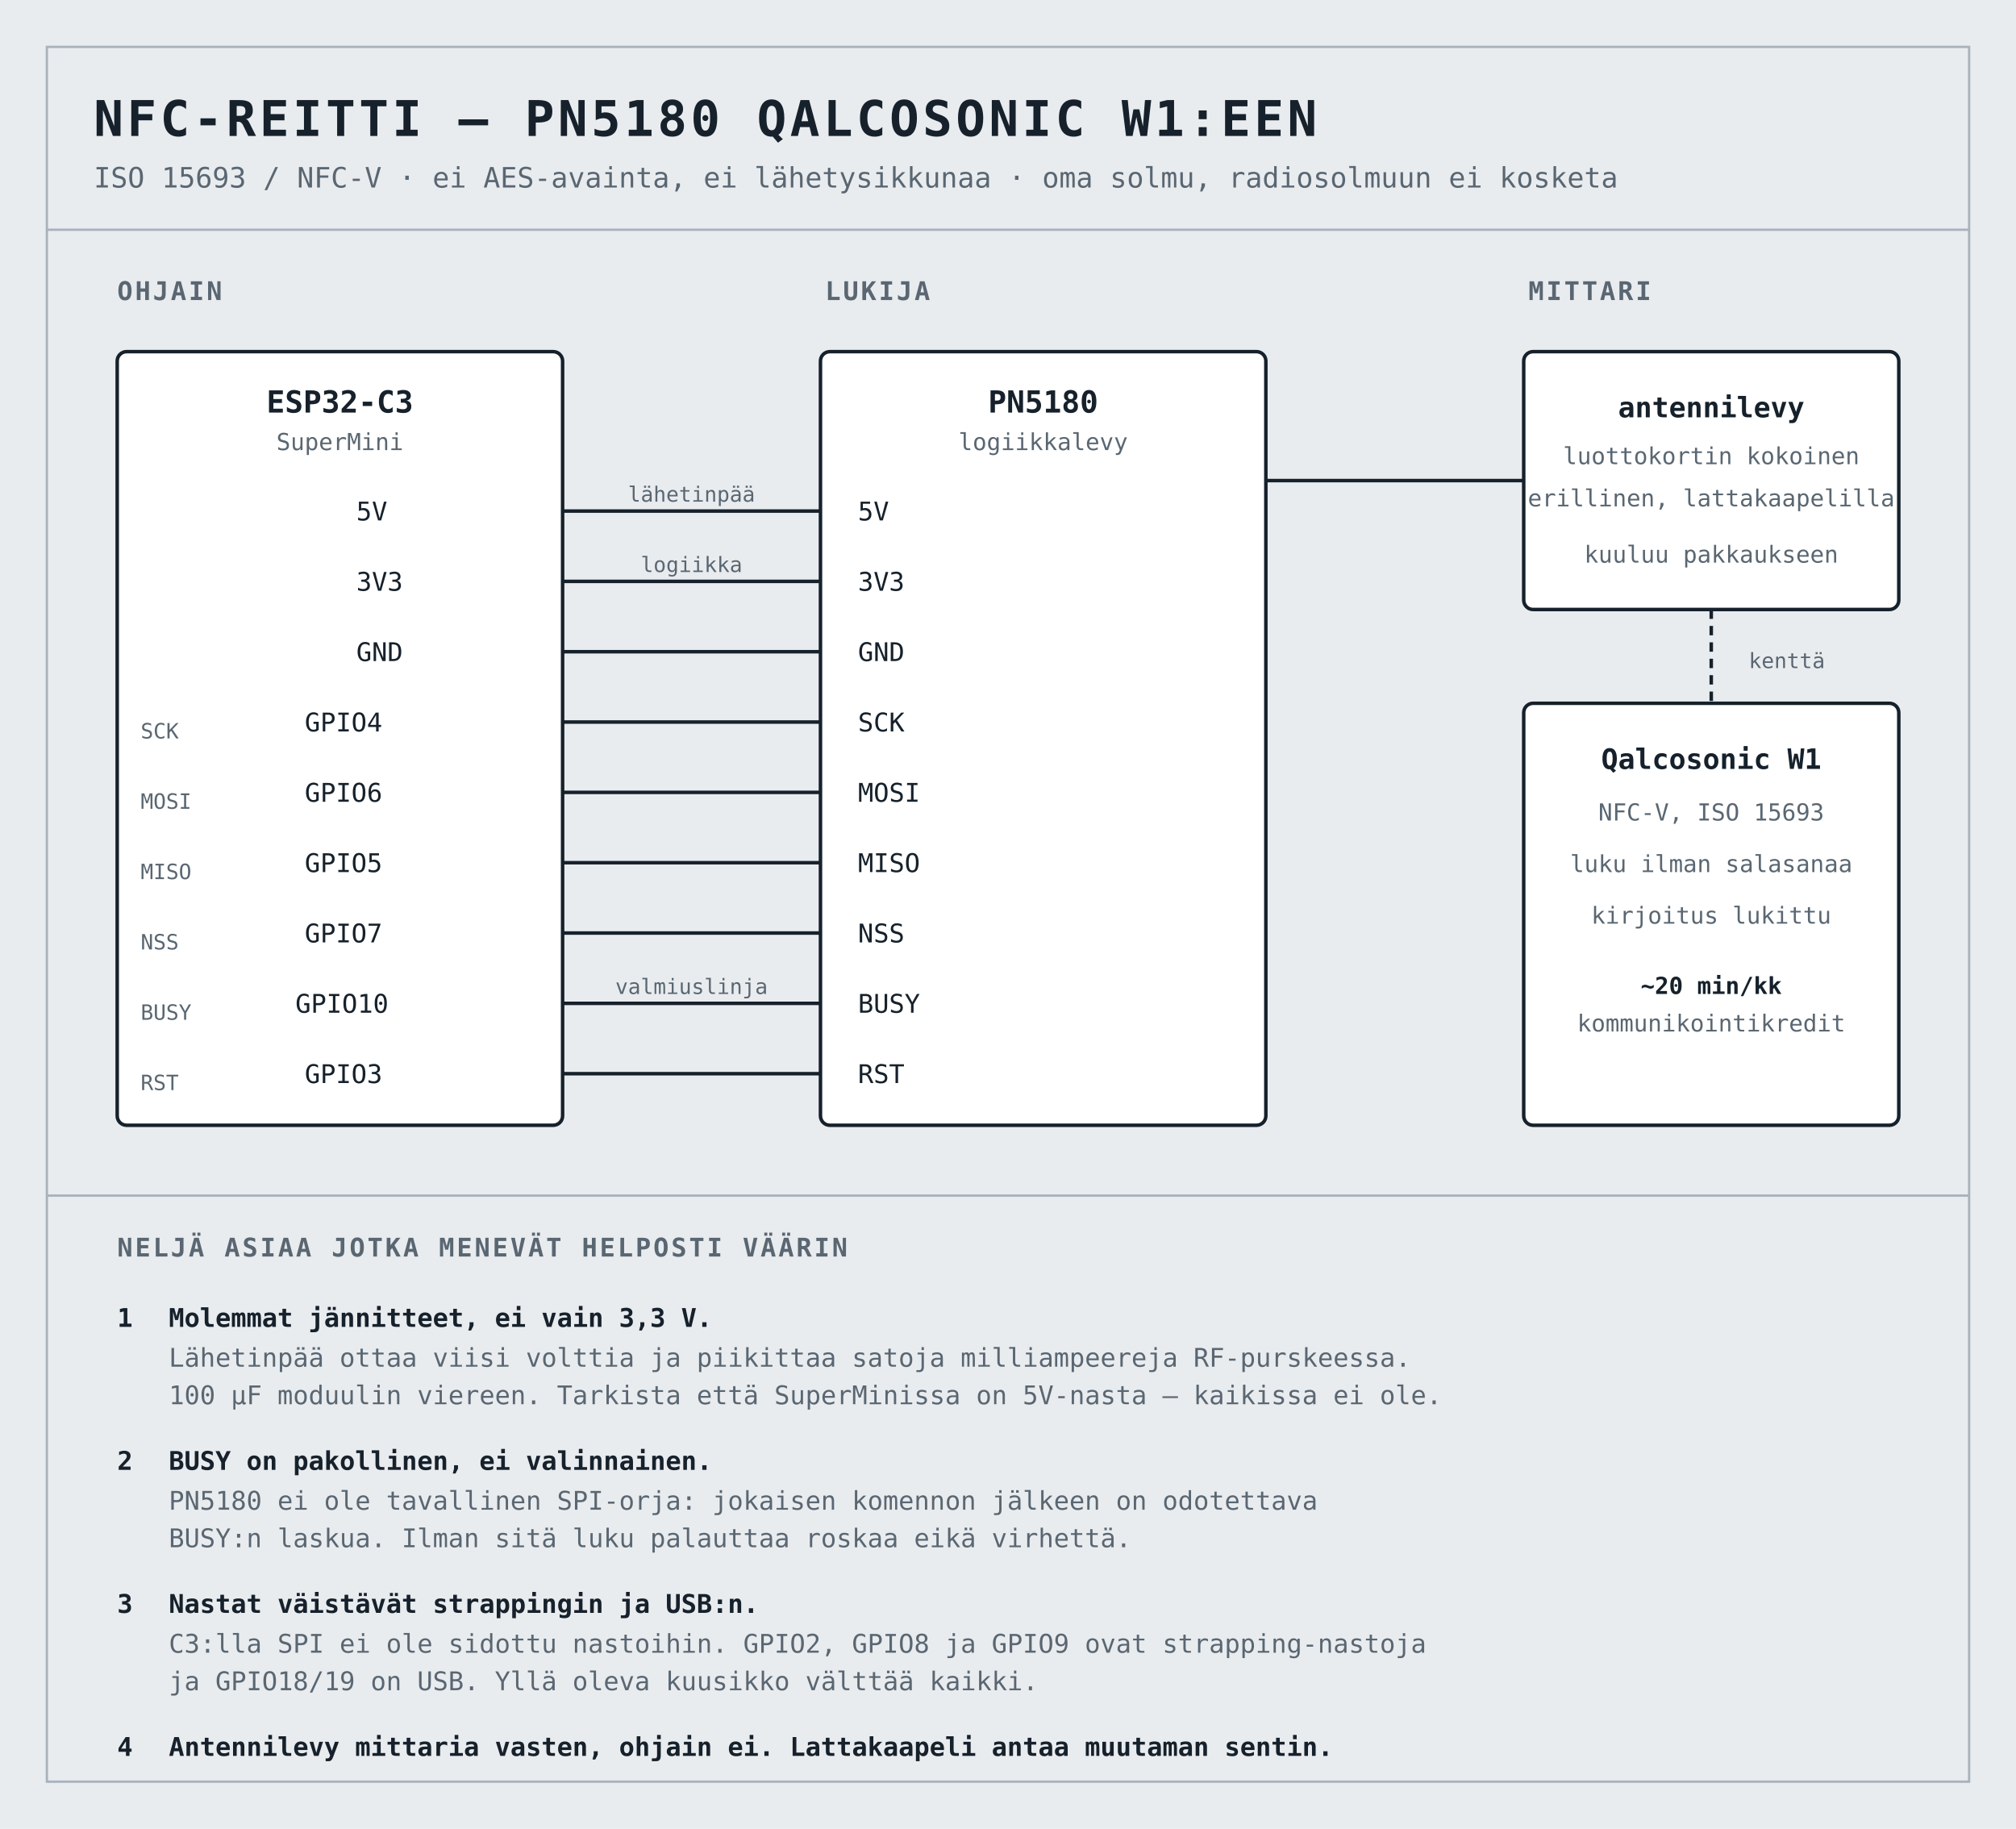
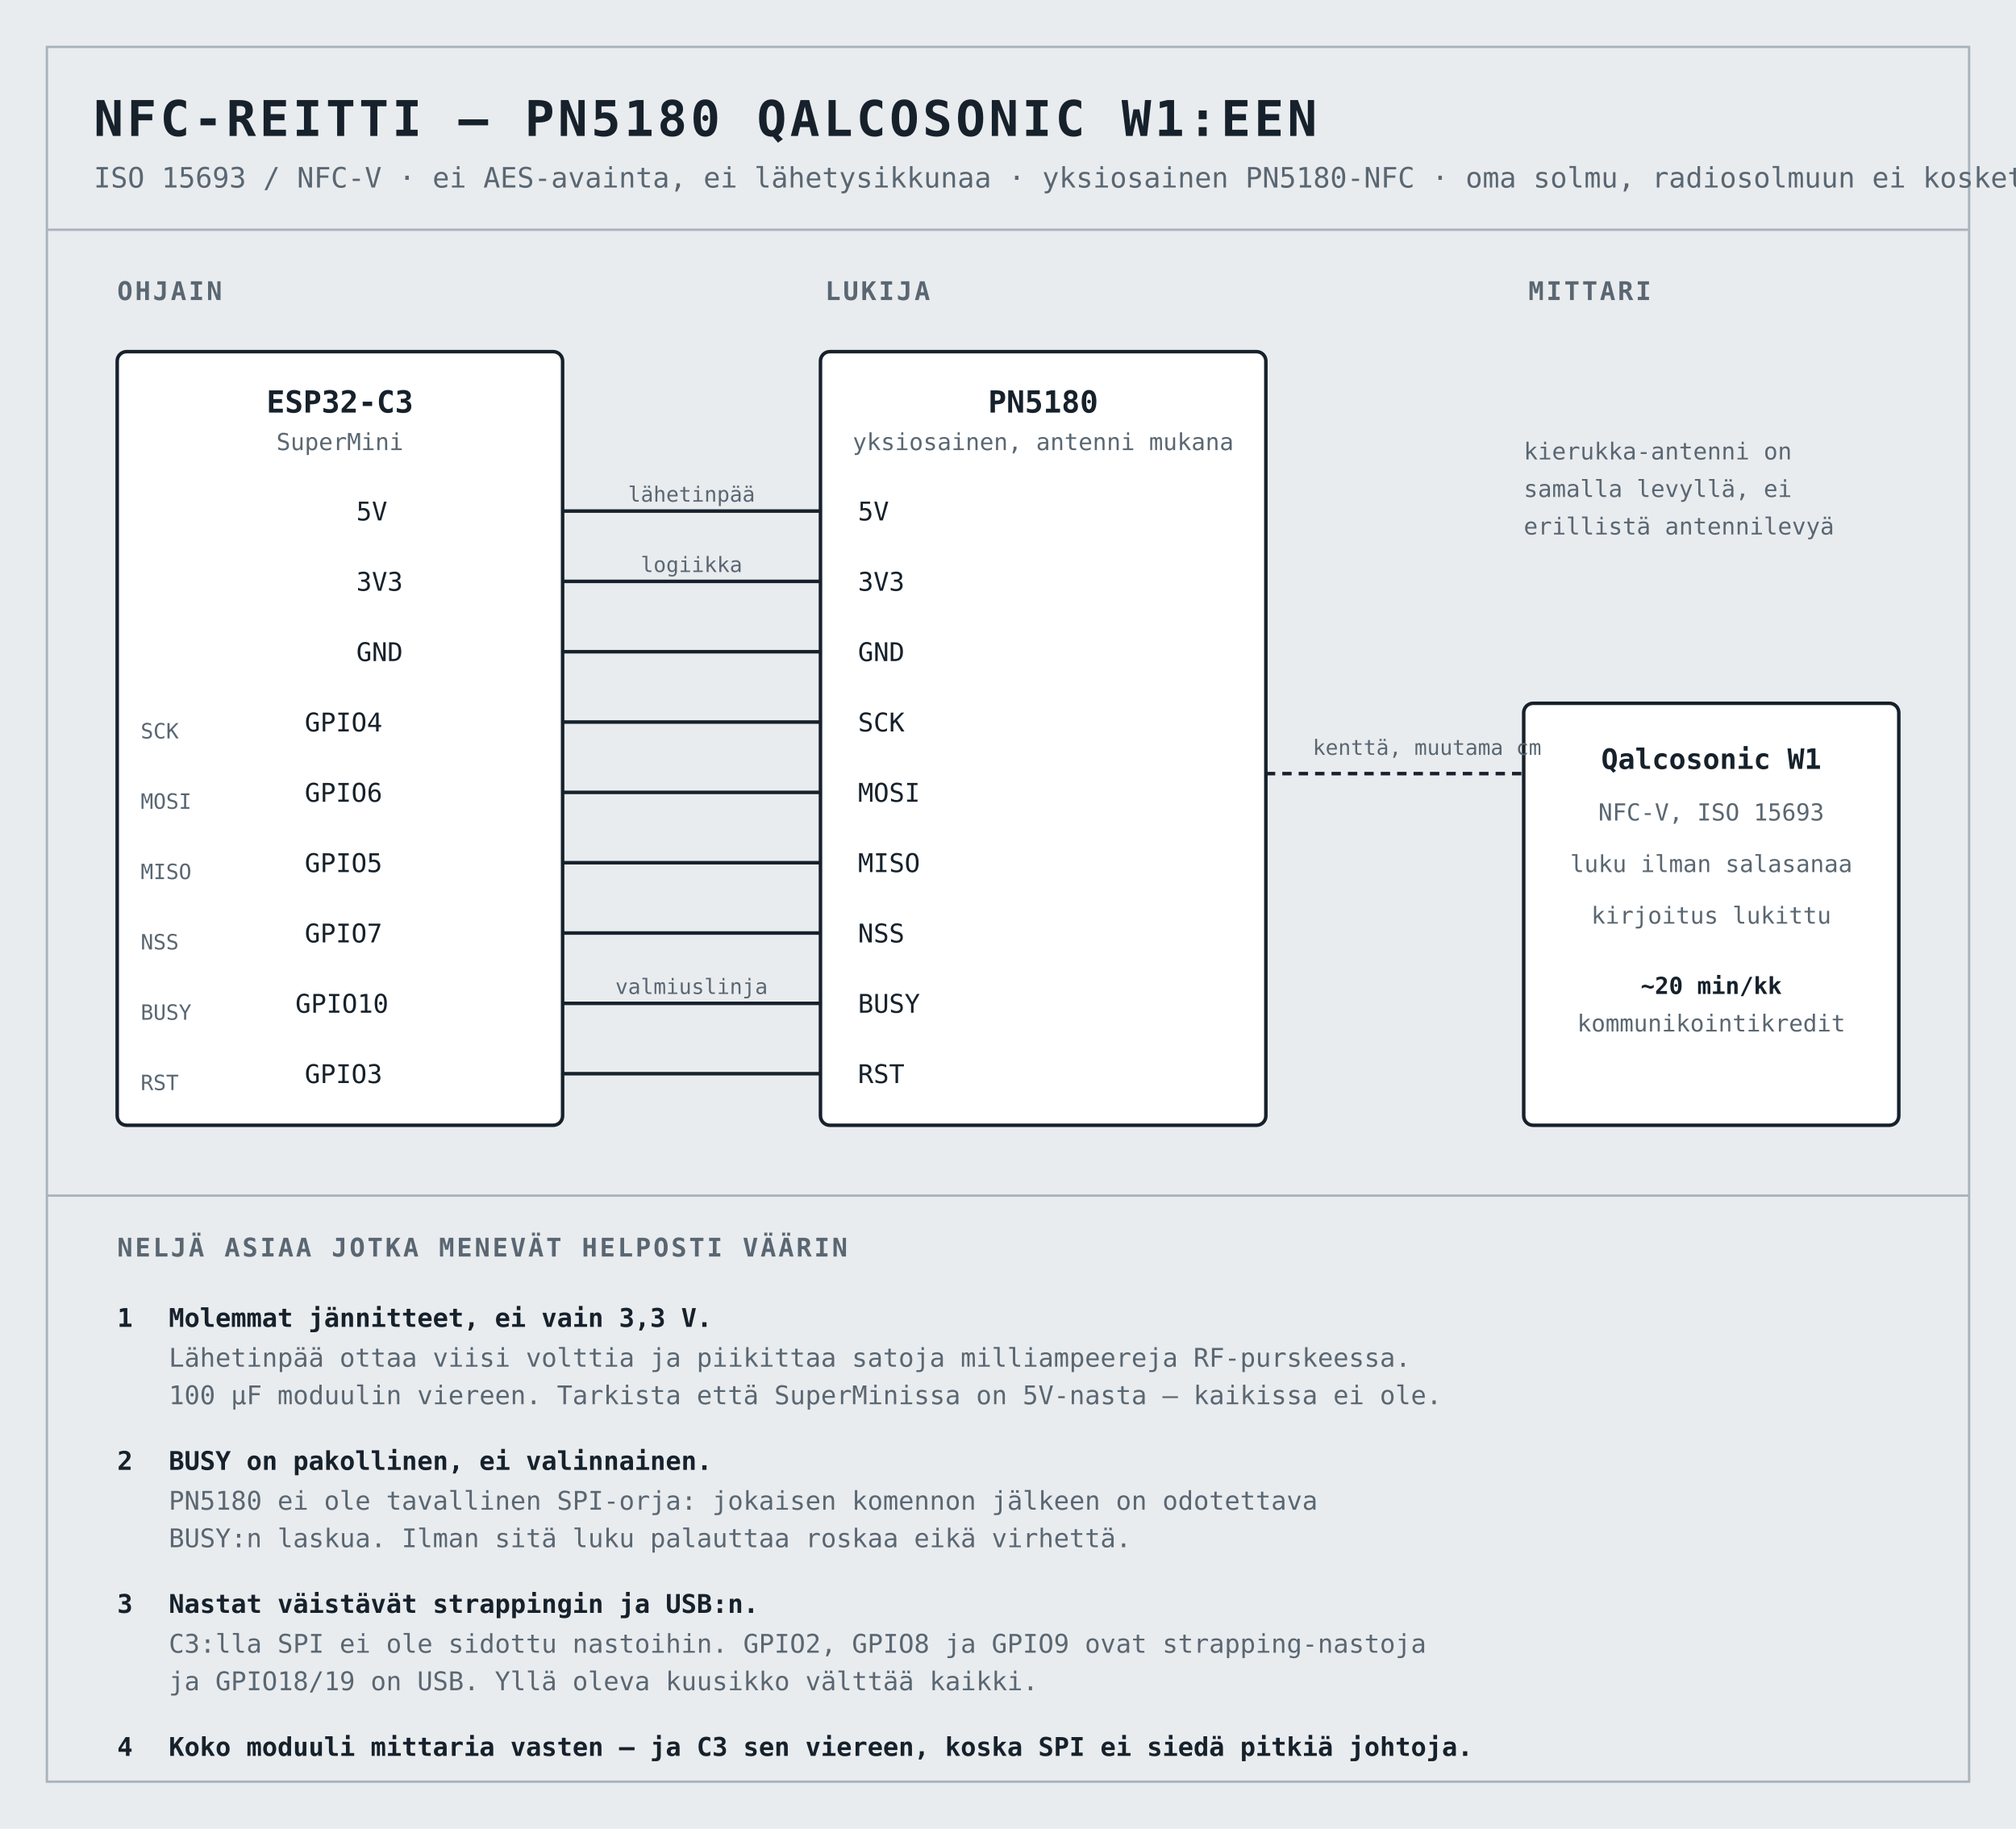
<svg xmlns="http://www.w3.org/2000/svg" viewBox="0 0 860 780" width="860" height="780" font-family="ui-monospace, SFMono-Regular, Menlo, Consolas, monospace">
  <rect width="860" height="780" fill="#E9ECEF" />
  <rect x="20" y="20" width="820" height="740" fill="none" stroke="#A8B3BC" />
  <text x="40" y="58" font-size="21" font-weight="700" fill="#16212B" letter-spacing="1.5">NFC-REITTI — PN5180 QALCOSONIC W1:EEN</text>
-   <text x="40" y="80" font-size="12" fill="#5A6772">ISO 15693 / NFC-V · ei AES-avainta, ei lähetysikkunaa · oma solmu, radiosolmuun ei kosketa</text>
+   <text x="40" y="80" font-size="12" fill="#5A6772">ISO 15693 / NFC-V · ei AES-avainta, ei lähetysikkunaa · yksiosainen PN5180-NFC · oma solmu, radiosolmuun ei kosketa</text>
  <line x1="20" y1="98" x2="840" y2="98" stroke="#A8B3BC" />
  <text x="50" y="128" font-size="11" font-weight="700" fill="#5A6772" letter-spacing="1">OHJAIN</text>
  <text x="352" y="128" font-size="11" font-weight="700" fill="#5A6772" letter-spacing="1">LUKIJA</text>
  <text x="652" y="128" font-size="11" font-weight="700" fill="#5A6772" letter-spacing="1">MITTARI</text>
  <rect x="50" y="150" width="190" height="330" rx="4" fill="#FFFFFF" stroke="#16212B" stroke-width="1.5" />
  <text x="145" y="176" font-size="13" font-weight="700" fill="#16212B" text-anchor="middle">ESP32-C3</text>
  <text x="145" y="192" font-size="10" fill="#5A6772" text-anchor="middle">SuperMini</text>
  <g font-size="11" fill="#16212B">
    <text x="152" y="222">5V</text>
    <text x="152" y="252">3V3</text>
    <text x="152" y="282">GND</text>
    <text x="130" y="312">GPIO4</text>
    <text x="130" y="342">GPIO6</text>
    <text x="130" y="372">GPIO5</text>
    <text x="130" y="402">GPIO7</text>
    <text x="126" y="432">GPIO10</text>
    <text x="130" y="462">GPIO3</text>
  </g>
  <g font-size="9" fill="#5A6772">
    <text x="60" y="315">SCK</text>
    <text x="60" y="345">MOSI</text>
    <text x="60" y="375">MISO</text>
    <text x="60" y="405">NSS</text>
    <text x="60" y="435">BUSY</text>
    <text x="60" y="465">RST</text>
  </g>
  <rect x="350" y="150" width="190" height="330" rx="4" fill="#FFFFFF" stroke="#16212B" stroke-width="1.5" />
  <text x="445" y="176" font-size="13" font-weight="700" fill="#16212B" text-anchor="middle">PN5180</text>
-   <text x="445" y="192" font-size="10" fill="#5A6772" text-anchor="middle">logiikkalevy</text>
+   <text x="445" y="192" font-size="10" fill="#5A6772" text-anchor="middle">yksiosainen, antenni mukana</text>
  <g font-size="11" fill="#16212B">
    <text x="366" y="222">5V</text>
    <text x="366" y="252">3V3</text>
    <text x="366" y="282">GND</text>
    <text x="366" y="312">SCK</text>
    <text x="366" y="342">MOSI</text>
    <text x="366" y="372">MISO</text>
    <text x="366" y="402">NSS</text>
    <text x="366" y="432">BUSY</text>
    <text x="366" y="462">RST</text>
  </g>
  <g stroke="#16212B" stroke-width="1.5" fill="none">
    <path d="M240 218 H350" />
    <path d="M240 248 H350" />
    <path d="M240 278 H350" />
    <path d="M240 308 H350" />
    <path d="M240 338 H350" />
    <path d="M240 368 H350" />
    <path d="M240 398 H350" />
    <path d="M240 428 H350" />
    <path d="M240 458 H350" />
  </g>
  <g font-size="9" fill="#5A6772" text-anchor="middle">
    <text x="295" y="214">lähetinpää</text>
    <text x="295" y="244">logiikka</text>
    <text x="295" y="424">valmiuslinja</text>
  </g>
-   <rect x="650" y="150" width="160" height="110" rx="4" fill="#FFFFFF" stroke="#16212B" stroke-width="1.5" />
-   <text x="730" y="178" font-size="12" font-weight="700" fill="#16212B" text-anchor="middle">antennilevy</text>
-   <text x="730" y="198" font-size="10" fill="#5A6772" text-anchor="middle">luottokortin kokoinen</text>
-   <text x="730" y="216" font-size="10" fill="#5A6772" text-anchor="middle">erillinen, lattakaapelilla</text>
-   <text x="730" y="240" font-size="10" fill="#5A6772" text-anchor="middle">kuuluu pakkaukseen</text>
-   <path d="M540 205 H650" stroke="#16212B" stroke-width="1.5" fill="none" />
+   <text x="650" y="196" font-size="10" fill="#5A6772">kierukka-antenni on</text>
+   <text x="650" y="212" font-size="10" fill="#5A6772">samalla levyllä, ei</text>
+   <text x="650" y="228" font-size="10" fill="#5A6772">erillistä antennilevyä</text>
  <rect x="650" y="300" width="160" height="180" rx="4" fill="#FFFFFF" stroke="#16212B" stroke-width="1.5" />
  <text x="730" y="328" font-size="12" font-weight="700" fill="#16212B" text-anchor="middle">Qalcosonic W1</text>
  <text x="730" y="350" font-size="10" fill="#5A6772" text-anchor="middle">NFC-V, ISO 15693</text>
  <text x="730" y="372" font-size="10" fill="#5A6772" text-anchor="middle">luku ilman salasanaa</text>
  <text x="730" y="394" font-size="10" fill="#5A6772" text-anchor="middle">kirjoitus lukittu</text>
  <text x="730" y="424" font-size="10" font-weight="700" fill="#16212B" text-anchor="middle">~20 min/kk</text>
  <text x="730" y="440" font-size="10" fill="#5A6772" text-anchor="middle">kommunikointikredit</text>
-   <path d="M730 260 V300" stroke="#16212B" stroke-width="1.5" stroke-dasharray="4 3" fill="none" />
-   <text x="746" y="285" font-size="9" fill="#5A6772">kenttä</text>
+   <path d="M540 330 H650" stroke="#16212B" stroke-width="1.5" stroke-dasharray="4 3" fill="none" />
+   <text x="560" y="322" font-size="9" fill="#5A6772">kenttä, muutama cm</text>
  <line x1="20" y1="510" x2="840" y2="510" stroke="#A8B3BC" />
  <text x="50" y="536" font-size="11" font-weight="700" fill="#5A6772" letter-spacing="1">NELJÄ ASIAA JOTKA MENEVÄT HELPOSTI VÄÄRIN</text>
  <g font-size="11" fill="#16212B">
    <text x="50" y="566" font-weight="700">1</text>
    <text x="72" y="566" font-weight="700">Molemmat jännitteet, ei vain 3,3 V.</text>
    <text x="72" y="583" fill="#5A6772">Lähetinpää ottaa viisi volttia ja piikittaa satoja milliampeereja RF-purskeessa.</text>
    <text x="72" y="599" fill="#5A6772">100 µF moduulin viereen. Tarkista että SuperMinissa on 5V-nasta — kaikissa ei ole.</text>
    <text x="50" y="627" font-weight="700">2</text>
    <text x="72" y="627" font-weight="700">BUSY on pakollinen, ei valinnainen.</text>
    <text x="72" y="644" fill="#5A6772">PN5180 ei ole tavallinen SPI-orja: jokaisen komennon jälkeen on odotettava</text>
    <text x="72" y="660" fill="#5A6772">BUSY:n laskua. Ilman sitä luku palauttaa roskaa eikä virhettä.</text>
    <text x="50" y="688" font-weight="700">3</text>
    <text x="72" y="688" font-weight="700">Nastat väistävät strappingin ja USB:n.</text>
    <text x="72" y="705" fill="#5A6772">C3:lla SPI ei ole sidottu nastoihin. GPIO2, GPIO8 ja GPIO9 ovat strapping-nastoja</text>
    <text x="72" y="721" fill="#5A6772">ja GPIO18/19 on USB. Yllä oleva kuusikko välttää kaikki.</text>
    <text x="50" y="749" font-weight="700">4</text>
-     <text x="72" y="749" font-weight="700">Antennilevy mittaria vasten, ohjain ei. Lattakaapeli antaa muutaman sentin.</text>
+     <text x="72" y="749" font-weight="700">Koko moduuli mittaria vasten — ja C3 sen viereen, koska SPI ei siedä pitkiä johtoja.</text>
  </g>
</svg>
